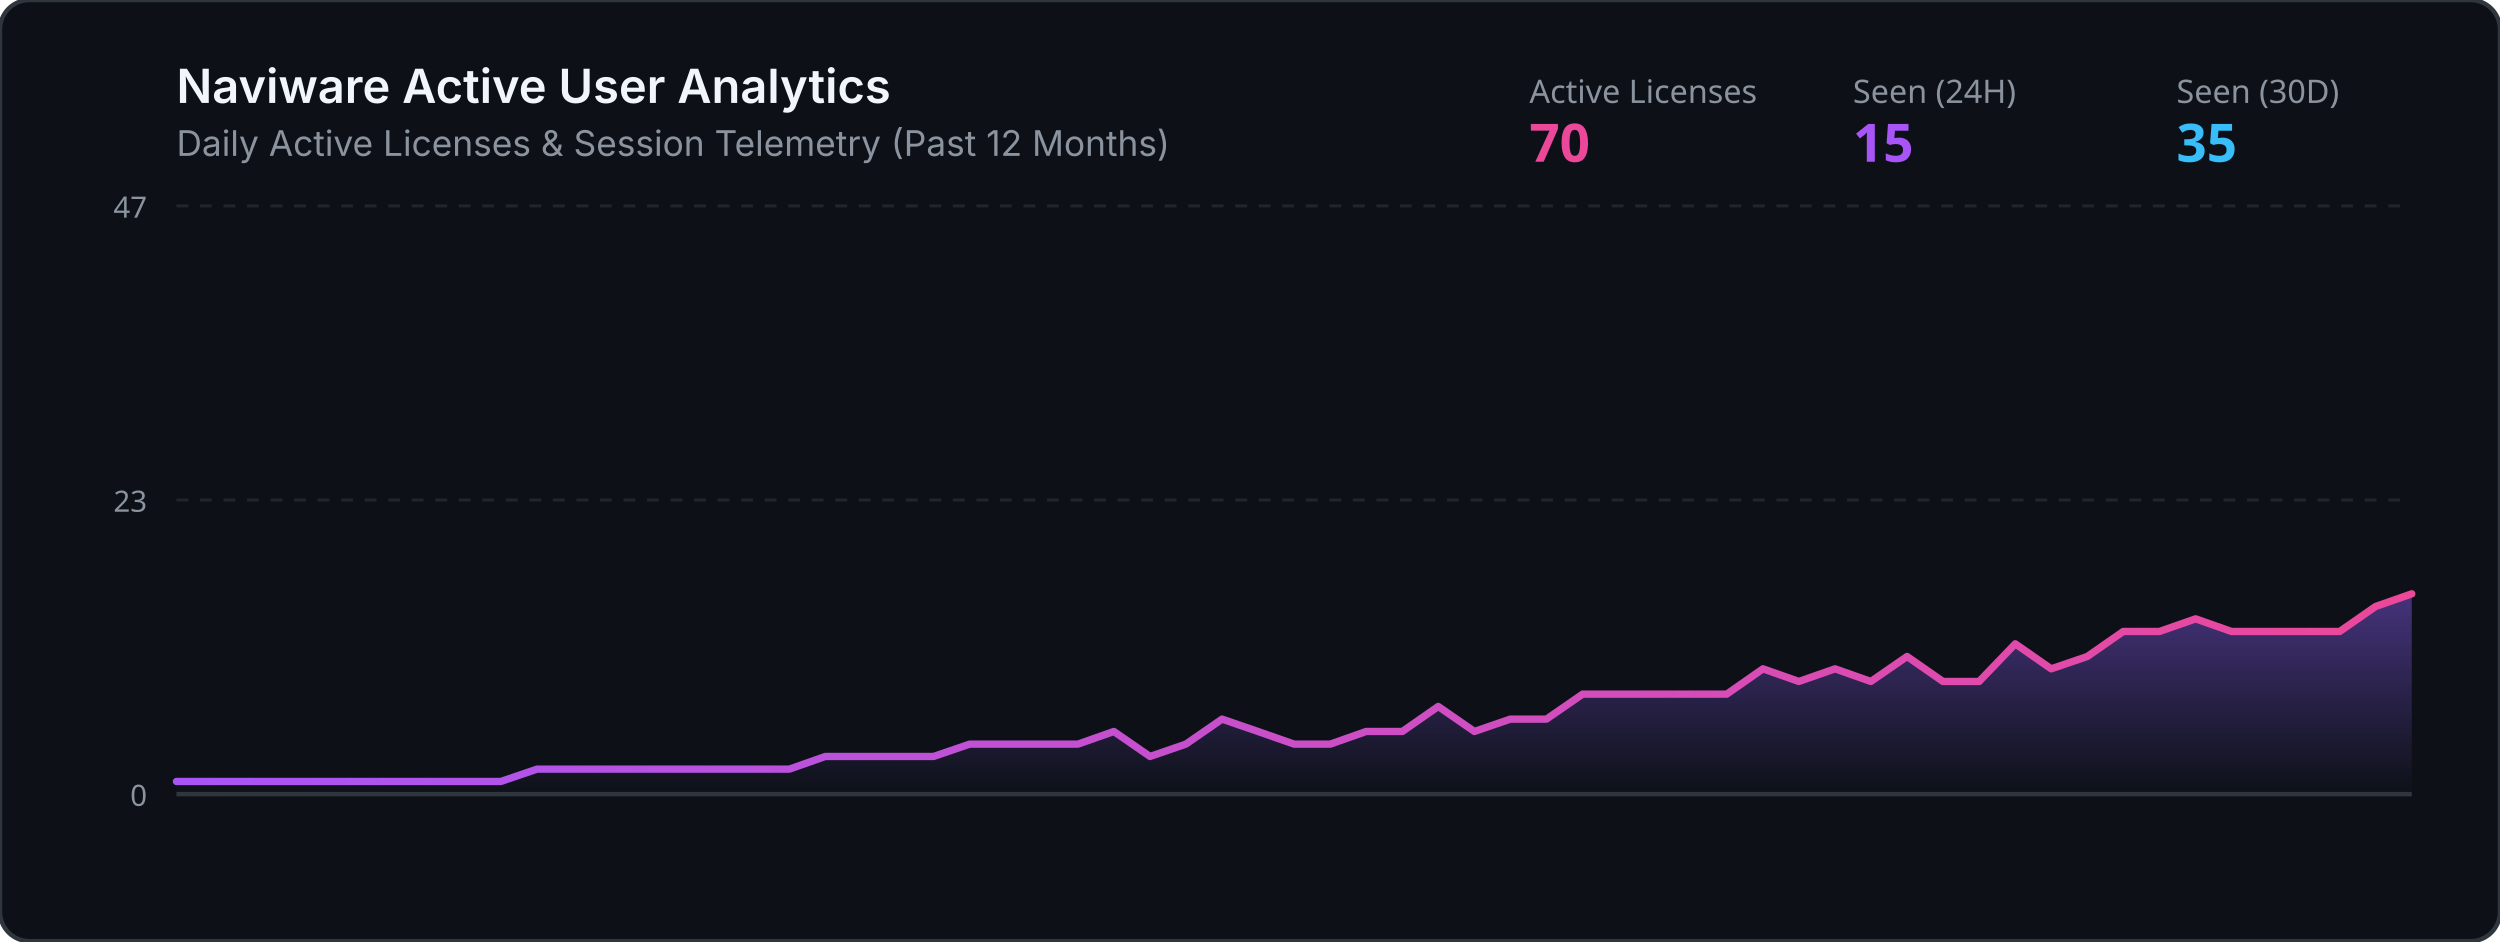
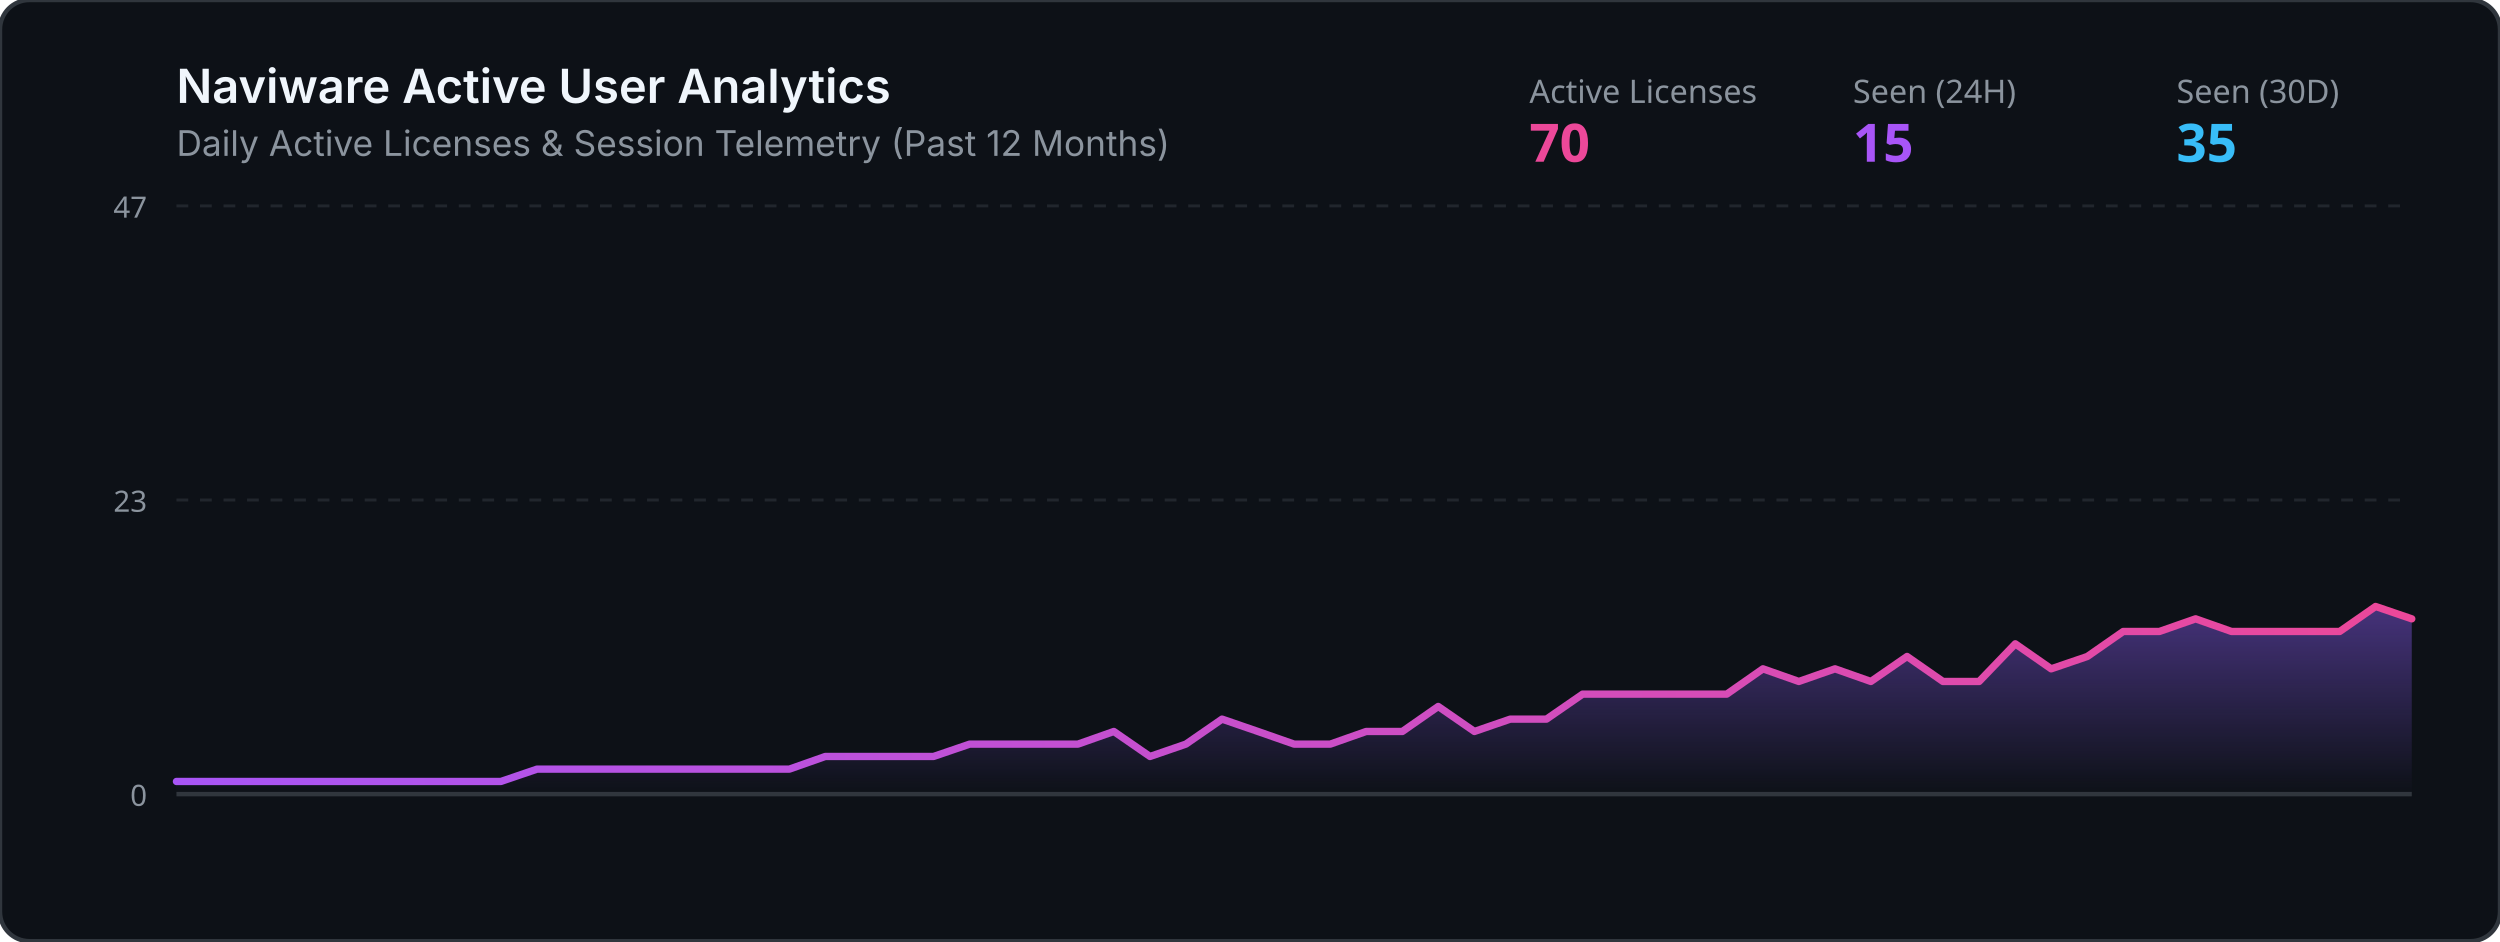
<svg xmlns="http://www.w3.org/2000/svg" viewBox="0 0 850 320" width="100%" height="320">
  <defs>
    <linearGradient id="grad" x1="0%" y1="0%" x2="0%" y2="100%">
      <stop offset="0%" stop-color="#8b5cf6" stop-opacity="0.45" />
      <stop offset="100%" stop-color="#8b5cf6" stop-opacity="0.0" />
    </linearGradient>
    <linearGradient id="lineGrad" x1="0%" y1="0%" x2="100%" y2="0%">
      <stop offset="0%" stop-color="#a855f7" />
      <stop offset="100%" stop-color="#ec4899" />
    </linearGradient>
  </defs>
  <rect width="850" height="320" rx="10" fill="#0d1117" stroke="#30363d" stroke-width="1.5" />
  <text x="60" y="35" fill="#f0f6fc" font-family="-apple-system,BlinkMacSystemFont,Segoe UI,sans-serif" font-size="16" font-weight="600">Naviware Active User Analytics</text>
  <text x="60" y="53" fill="#8b949e" font-family="-apple-system,BlinkMacSystemFont,Segoe UI,sans-serif" font-size="12">Daily Active Licenses &amp; Session Telemetry (Past 12 Months)</text>
  <text x="520" y="35" fill="#8b949e" font-family="sans-serif" font-size="11">Active Licenses</text>
  <text x="520" y="55" fill="#ec4899" font-family="sans-serif" font-size="18" font-weight="bold">70</text>
  <text x="630" y="35" fill="#8b949e" font-family="sans-serif" font-size="11">Seen (24H)</text>
  <text x="630" y="55" fill="#a855f7" font-family="sans-serif" font-size="18" font-weight="bold">15</text>
  <text x="740" y="35" fill="#8b949e" font-family="sans-serif" font-size="11">Seen (30D)</text>
  <text x="740" y="55" fill="#38bdf8" font-family="sans-serif" font-size="18" font-weight="bold">35</text>
  <line x1="60" y1="70" x2="820" y2="70" stroke="#21262d" stroke-width="1" stroke-dasharray="4" />
  <line x1="60" y1="170.0" x2="820" y2="170.0" stroke="#21262d" stroke-width="1" stroke-dasharray="4" />
  <line x1="60" y1="270" x2="820" y2="270" stroke="#30363d" stroke-width="1.5" />
  <text x="50" y="74" fill="#8b949e" font-family="sans-serif" font-size="10" text-anchor="end">47</text>
  <text x="50" y="174.0" fill="#8b949e" font-family="sans-serif" font-size="10" text-anchor="end">23</text>
  <text x="50" y="274" fill="#8b949e" font-family="sans-serif" font-size="10" text-anchor="end">0</text>
-   <polygon points="60,270 60.0,265.7 72.3,265.7 84.5,265.7 96.8,265.7 109.0,265.7 121.3,265.7 133.5,265.7 145.8,265.7 158.1,265.7 170.3,265.7 182.6,261.5 194.8,261.5 207.1,261.5 219.4,261.5 231.6,261.5 243.9,261.5 256.1,261.5 268.4,261.5 280.6,257.2 292.9,257.2 305.2,257.2 317.4,257.2 329.7,253.0 341.9,253.0 354.2,253.0 366.5,253.0 378.7,248.7 391.0,257.2 403.2,253.0 415.5,244.5 427.7,248.7 440.0,253.0 452.3,253.0 464.5,248.7 476.8,248.7 489.0,240.2 501.3,248.7 513.5,244.5 525.8,244.5 538.1,236.0 550.3,236.0 562.6,236.0 574.8,236.0 587.1,236.0 599.4,227.4 611.6,231.7 623.9,227.4 636.1,231.7 648.4,223.2 660.6,231.7 672.9,231.7 685.2,218.9 697.4,227.4 709.7,223.2 721.9,214.7 734.2,214.7 746.5,210.4 758.7,214.7 771.0,214.7 783.2,214.7 795.5,214.7 807.7,206.2 820.0,201.9 820,270" fill="url(#grad)" />
-   <polyline points="60.0,265.7 72.3,265.7 84.5,265.7 96.8,265.7 109.0,265.7 121.3,265.7 133.5,265.7 145.8,265.7 158.1,265.7 170.3,265.7 182.6,261.5 194.8,261.5 207.1,261.5 219.4,261.5 231.6,261.5 243.9,261.5 256.1,261.5 268.4,261.5 280.6,257.2 292.9,257.2 305.2,257.2 317.4,257.2 329.7,253.0 341.9,253.0 354.2,253.0 366.5,253.0 378.7,248.7 391.0,257.2 403.2,253.0 415.5,244.5 427.7,248.7 440.0,253.0 452.3,253.0 464.5,248.7 476.8,248.7 489.0,240.2 501.3,248.7 513.5,244.5 525.8,244.5 538.1,236.0 550.3,236.0 562.6,236.0 574.8,236.0 587.1,236.0 599.4,227.4 611.6,231.7 623.9,227.4 636.1,231.7 648.4,223.2 660.6,231.7 672.9,231.7 685.2,218.9 697.4,227.4 709.7,223.2 721.9,214.7 734.2,214.7 746.5,210.4 758.7,214.7 771.0,214.7 783.2,214.7 795.5,214.7 807.7,206.2 820.0,201.9" fill="none" stroke="url(#lineGrad)" stroke-width="2.5" stroke-linecap="round" stroke-linejoin="round" />
+   <polygon points="60,270 60.0,265.7 72.3,265.7 84.5,265.7 96.8,265.7 109.0,265.7 121.3,265.7 133.5,265.7 145.8,265.7 158.1,265.7 170.3,265.7 182.6,261.5 194.8,261.5 207.1,261.5 219.4,261.5 231.6,261.5 243.9,261.5 256.1,261.5 268.4,261.5 280.6,257.2 292.9,257.2 305.2,257.2 317.4,257.2 329.7,253.0 341.9,253.0 354.2,253.0 366.5,253.0 378.7,248.7 391.0,257.2 403.2,253.0 415.5,244.5 427.7,248.7 440.0,253.0 452.3,253.0 464.5,248.7 476.8,248.7 489.0,240.2 501.3,248.7 513.5,244.5 525.8,244.5 538.1,236.0 550.3,236.0 562.6,236.0 574.8,236.0 587.1,236.0 599.4,227.4 611.6,231.7 623.9,227.4 636.1,231.7 648.4,223.2 660.6,231.7 672.9,231.7 685.2,218.9 697.4,227.4 709.7,223.2 721.9,214.7 734.2,214.7 746.5,210.4 758.7,214.7 771.0,214.7 783.2,214.7 795.5,214.7 807.7,206.2 820.0,210.4 820,270" fill="url(#grad)" />
+   <polyline points="60.0,265.7 72.3,265.7 84.5,265.7 96.8,265.7 109.0,265.7 121.3,265.7 133.5,265.7 145.8,265.7 158.1,265.7 170.3,265.7 182.6,261.5 194.8,261.5 207.1,261.5 219.4,261.5 231.6,261.5 243.9,261.5 256.1,261.5 268.4,261.5 280.6,257.2 292.9,257.2 305.2,257.2 317.4,257.2 329.7,253.0 341.9,253.0 354.2,253.0 366.5,253.0 378.7,248.7 391.0,257.2 403.2,253.0 415.5,244.5 427.7,248.7 440.0,253.0 452.3,253.0 464.5,248.7 476.8,248.7 489.0,240.2 501.3,248.7 513.5,244.5 525.8,244.5 538.1,236.0 550.3,236.0 562.6,236.0 574.8,236.0 587.1,236.0 599.4,227.4 611.6,231.7 623.9,227.4 636.1,231.7 648.4,223.2 660.6,231.7 672.9,231.7 685.2,218.9 697.4,227.4 709.7,223.2 721.9,214.7 734.2,214.7 746.5,210.4 758.7,214.7 771.0,214.7 783.2,214.7 795.5,214.7 807.7,206.2 820.0,210.4" fill="none" stroke="url(#lineGrad)" stroke-width="2.5" stroke-linecap="round" stroke-linejoin="round" />
</svg>
